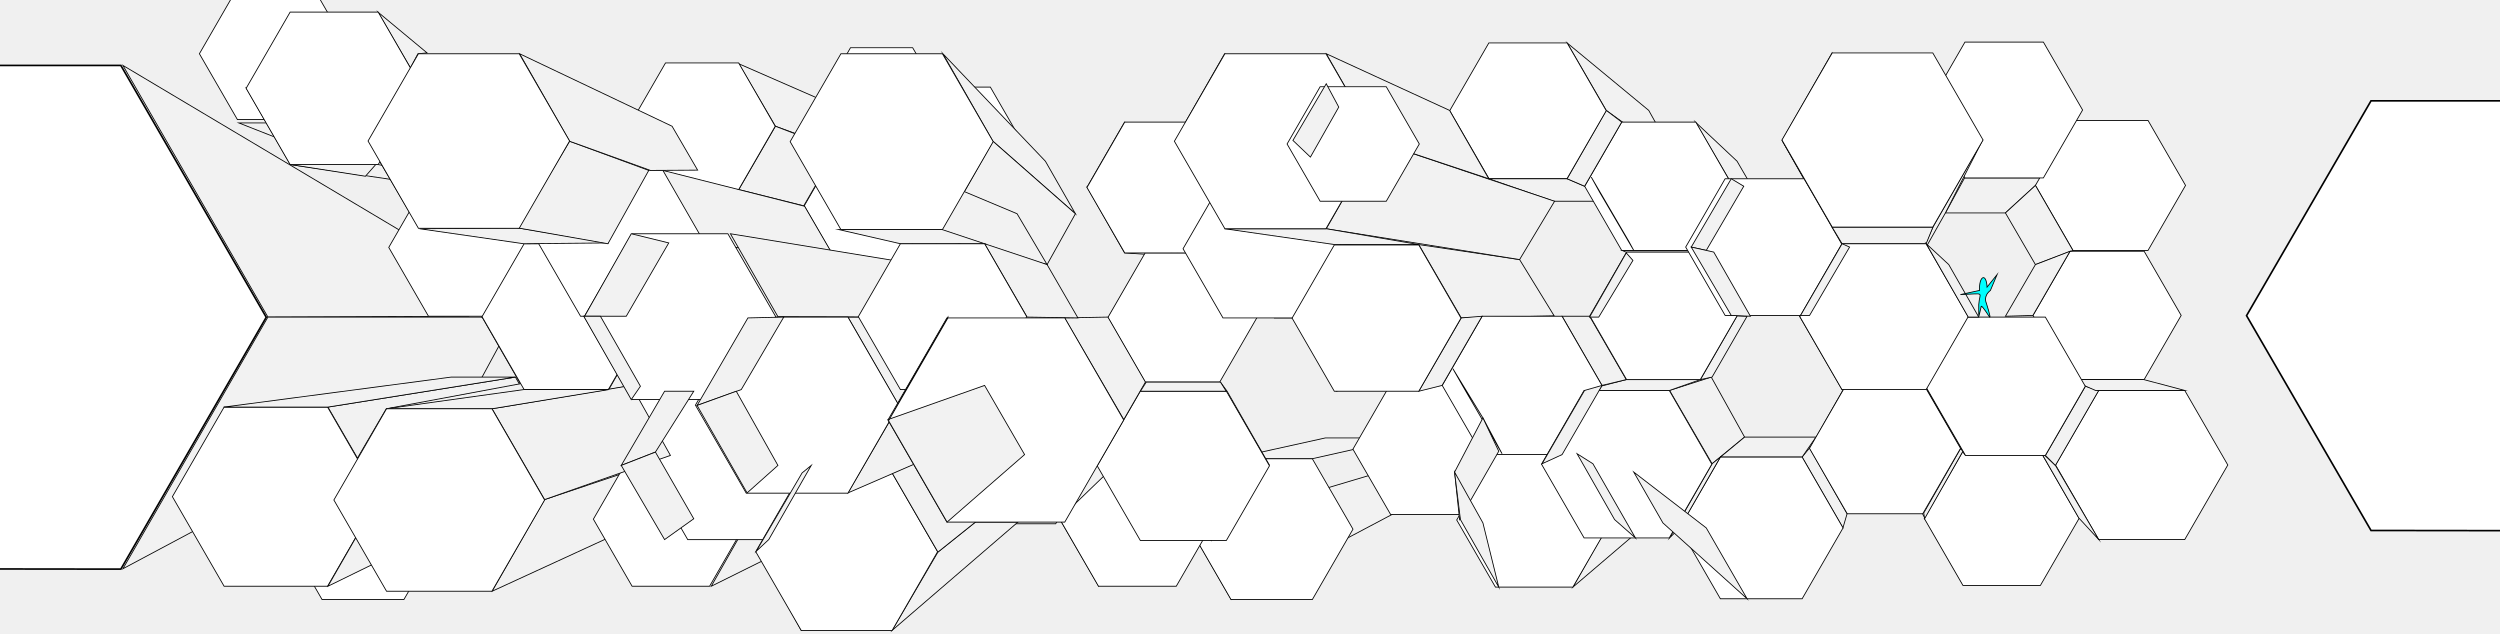
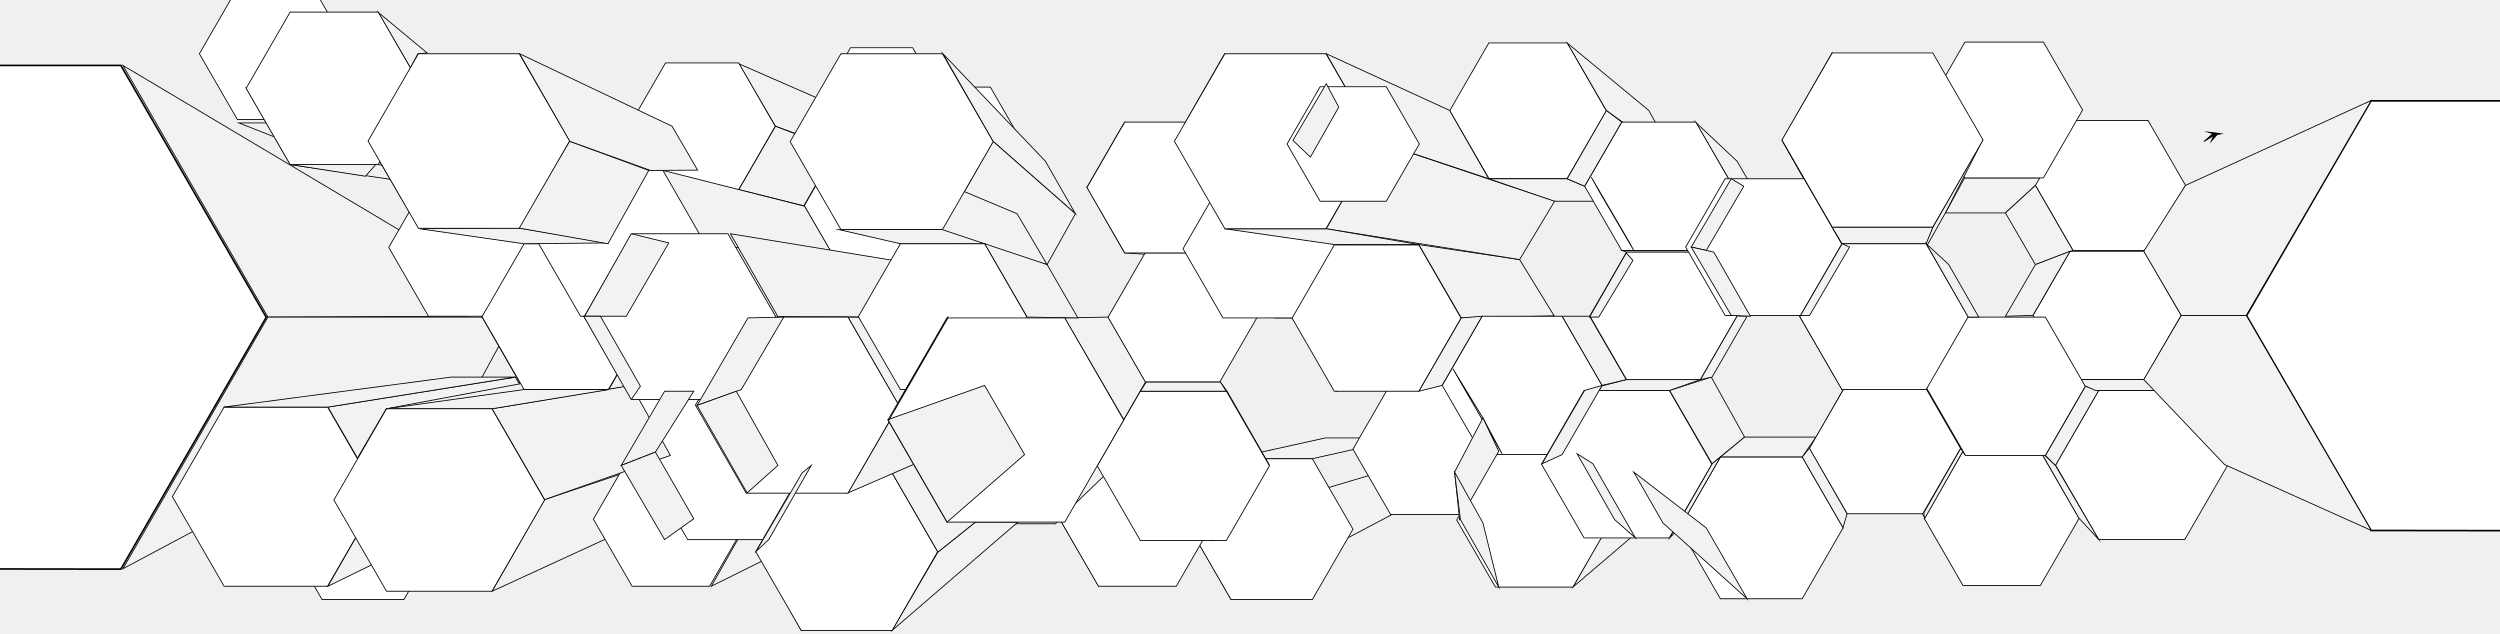
<svg xmlns="http://www.w3.org/2000/svg" width="3000" height="760" viewBox="0 0 3000 760">
  <defs>
    <style>
      .cls-1 {
        fill: #f2f2f2;
      }

      .cls-1, .cls-2, .cls-3, .cls-4 {
        stroke: #000;
        stroke-miterlimit: 10;
      }

      .cls-2, .cls-3 {
        fill: #fff;
      }

      .cls-3 {
        stroke-width: 2px;
-       }
- 
-       .cls-4 {
-         fill: aqua;
      }
    </style>
  </defs>
  <g id="_07stage" data-name="07stage">
    <polygon id="s41" class="cls-1" points="1367.5 240.5 1408.5 307.5 1349.5 303.5 1304.5 224.5 1367.5 240.5" />
    <polygon id="s88" class="cls-1" points="2406.5 255.5 2334.5 255.5 2357.5 213.5 2452.5 213.5 2406.5 255.5" />
    <polygon id="s40" class="cls-1" points="1330.5 380.5 1375.5 303.5 1434.5 310.5 1393.5 379.5 1330.5 380.5" />
    <polygon id="s52" class="cls-1" points="1368.5 240.5 1408.5 169.5 1349.5 146.5 1304.5 224.5 1368.5 240.5" />
    <polygon id="s60" class="cls-1" points="1671.5 460.5 1700.5 450.5 1654.5 525.5 1626.5 539.5 1671.5 460.5" />
    <polygon id="s62" class="cls-1" points="1428.5 634.5 1656.5 566.5 1681.5 611.5 1477.5 719.5 1428.5 634.5" />
    <polygon id="s59" class="cls-1" points="1552.5 381.5 1603.5 469.5 1667.5 450.5 1625.5 381.5 1552.5 381.5" />
    <polygon id="s61" class="cls-1" points="1590.5 525.5 1672.5 525.5 1623.5 539.5 1574.5 550.5 1477.5 550.5 1590.5 525.5" />
    <polygon id="s57" class="cls-1" points="1763.5 254.5 1796.5 192.5 1469.5 64.5 1409.5 169.5 1763.5 254.5" />
    <polygon id="s56" class="cls-1" points="1796.5 316.5 1763.5 254.5 1409.5 169.5 1469.5 274.5 1796.5 316.5" />
    <polygon id="s94" class="cls-1" points="2295.5 559.5 2330.5 620.5 2353.5 697.5 2307.5 617.5 2295.5 559.5" />
    <polygon id="_42" data-name="42" class="cls-2" points="2448.48 541.5 2355.52 541.5 2309.05 622 2355.52 702.5 2448.48 702.5 2494.95 622 2448.48 541.5" />
    <polygon id="_50" data-name="50" class="cls-2" points="2577.61 144.5 2487.54 144.5 2442.5 222.5 2487.54 300.51 2577.61 300.51 2622.64 222.5 2577.61 144.5" />
    <polygon id="_49" data-name="49" class="cls-2" points="2572.96 301.5 2484.04 301.5 2439.59 378.5 2484.04 455.5 2572.96 455.5 2617.41 378.5 2572.96 301.5" />
    <polygon id="_48" data-name="48" class="cls-2" points="2621.67 468.5 2518.33 468.5 2466.65 558 2518.33 647.5 2621.67 647.5 2673.35 558 2621.67 468.5" />
    <polygon id="_51" data-name="51" class="cls-2" points="2452.05 50.5 2357.95 50.5 2310.89 132 2357.95 213.5 2452.05 213.5 2499.11 132 2452.05 50.5" />
    <polygon id="s87" class="cls-1" points="2299.5 317.5 2334.5 255.5 2379.5 167.5 2319.5 272.5 2299.5 317.5" />
    <polygon id="s90" class="cls-1" points="2406.5 255.5 2442.5 222.5 2487.5 300.5 2442.5 317.5 2406.5 255.5" />
    <polygon id="s92" class="cls-1" points="2164.5 214.5 2138.5 168.5 2198.5 63.5 2212.5 126.5 2164.5 214.5" />
    <polygon id="s91" class="cls-1" points="2210.5 292.5 2198.5 272.5 2138.5 168.5 2165.5 215.5 2210.5 292.5" />
    <polygon id="s89" class="cls-1" points="2442.5 317.5 2484.04 301.5 2439.5 378.5 2406.5 379.5 2442.5 317.5" />
    <polygon id="s85" class="cls-1" points="2494.5 621.5 2518.5 647.5 2466.5 558.5 2448.5 541.5 2494.5 621.5" />
    <polygon id="s84" class="cls-1" points="2162.5 548.5 2171.5 537.5 2216.5 616.5 2211.5 633.5 2162.5 548.5" />
    <polygon id="s82" class="cls-1" points="2003.5 468.5 2053.5 452.5 2093.5 524.5 2054.5 556.5 2003.5 468.5" />
    <polygon id="s80" class="cls-1" points="2040.5 455.5 2084.5 379.04 2096.5 379.5 2054.5 452.5 2040.5 455.5" />
    <polygon id="s79" class="cls-1" points="1901.5 468.5 1951.5 455.5 2040.5 455.5 2003.5 468.5 1901.5 468.5" />
    <polygon id="s78" class="cls-1" points="1874.5 379.5 1907.5 379.5 1951.5 455.5 1922.34 462.5 1874.5 379.5" />
    <polygon id="s77" class="cls-1" points="1887.5 704.5 1976.5 628.5 2012.5 566.5 1933.5 623.5 1887.5 704.5" />
    <polygon id="s76" class="cls-1" points="2034.5 146.5 2084.5 193.5 2120.5 255.5 2079.5 223.5 2034.5 146.5" />
    <polygon id="s75" class="cls-1" points="1880.5 51.5 1978.5 132.5 2012.5 193.5 1927.5 132.5 1880.5 51.5" />
    <polygon id="s73" class="cls-1" points="1786.5 214.5 1864.5 241.5 1943.5 241.5 1880.5 214.5 1786.5 214.5" />
    <polygon id="s70" class="cls-1" points="1702.5 293.5 1823.5 311.5 1865 379.04 1753.5 381.5 1702.5 293.5" />
    <polygon id="s68" class="cls-1" points="1951.5 302.65 1946.5 300.52 2034.5 300.52 2040.5 302.65 1951.5 302.65" />
    <polygon id="s66" class="cls-1" points="2502.5 463.5 2518.5 468.5 2466.5 558.5 2454.5 546.5 2502.5 463.5" />
    <polygon id="s67" class="cls-1" points="2572.5 455.5 2621.5 468.5 2514.5 468.5 2484.5 455.5 2572.5 455.5" />
    <polygon id="s97" class="cls-1" points="2179.5 524.5 2171.5 538.5 2216.5 459.5 2221.5 452.5 2179.5 524.5" />
    <polygon id="s95" class="cls-1" points="2307.5 459.5 2312.5 466.5 2358.5 546.5 2352.5 538.5 2307.5 459.5" />
    <polygon id="s93" class="cls-1" points="2352.5 538.5 2355.5 541.5 2309.5 622.5 2308.5 615.5 2352.5 538.5" />
    <polygon id="s58" class="cls-1" points="1602.5 298.5 1580.5 293.5 1529.5 381.5 1554.5 381.5 1602.5 298.5" />
    <polygon id="s35" class="cls-1" points="1447.5 303.5 1410.5 298.5 1458.5 381.5 1494.5 380.5 1447.5 303.5" />
    <polygon id="s36" class="cls-1" points="1442.5 299.5 1485.5 225.5 1458.5 215.5 1410.5 298.5 1442.5 299.5" />
    <polygon id="s83" class="cls-1" points="2064.5 548.5 2093.5 524.5 2179.15 524.5 2162.5 548.5 2064.5 548.5" />
    <polygon id="_45" data-name="45" class="cls-2" points="2307.32 459.5 2216.68 459.5 2171.36 538 2216.68 616.5 2307.32 616.5 2352.64 538 2307.32 459.5" />
    <polygon id="_39" data-name="39" class="cls-2" points="2040.31 302.5 1951.93 302.5 1907.74 379.04 1951.93 455.58 2040.31 455.58 2084.5 379.04 2040.31 302.5" />
    <polygon id="_37" data-name="37" class="cls-2" points="2034.96 146.5 1946.04 146.5 1901.59 223.5 1946.04 300.5 2034.96 300.5 2079.41 223.5 2034.96 146.5" />
    <polygon id="_36" data-name="36" class="cls-2" points="2164.84 214.5 2070.16 214.5 2022.82 296.5 2070.16 378.5 2164.84 378.5 2212.18 296.5 2164.84 214.5" />
    <polygon id="s86" class="cls-1" points="2210.5 292.5 2198.5 272.5 2319.5 272.5 2311.36 292.5 2210.5 292.5" />
    <polygon id="_44" data-name="44" class="cls-2" points="2319.33 63.5 2198.67 63.5 2138.33 168 2198.67 272.5 2319.33 272.5 2379.67 168 2319.33 63.5" />
    <polygon id="_43" data-name="43" class="cls-2" points="2454.42 380.5 2358.58 380.5 2310.66 463.5 2358.58 546.5 2454.42 546.5 2502.34 463.5 2454.42 380.5" />
    <polygon id="s96" class="cls-1" points="2210.5 467.5 2221.5 452.5 2181.5 379.04 2159.5 379.5 2210.5 467.5" />
    <polygon id="_46" data-name="46" class="cls-2" points="2311.36 292.5 2210.33 292.5 2159.81 380 2210.33 467.5 2311.36 467.5 2361.88 380 2311.36 292.5" />
    <polygon id="_47" data-name="47" class="cls-2" points="2162.57 548.5 2064.43 548.5 2015.35 633.5 2064.43 718.5 2162.57 718.5 2211.65 633.5 2162.57 548.5" />
    <polygon id="s81" class="cls-1" points="2003.5 645.5 2015.5 633.5 2064.43 548.5 2054.5 556.5 2003.5 645.5" />
    <polygon id="_26" data-name="26" class="cls-2" points="1463.67 303.5 1374.18 303.5 1329.43 381 1374.18 458.5 1463.67 458.5 1508.41 381 1463.67 303.5" />
    <polygon id="_27" data-name="27" class="cls-2" points="1440.32 146.5 1349.68 146.5 1304.36 225 1349.68 303.5 1440.32 303.5 1485.64 225 1440.32 146.5" />
    <polygon id="_28" data-name="28" class="cls-2" points="1563.42 215.5 1467.58 215.5 1419.66 298.5 1467.58 381.5 1563.42 381.5 1611.34 298.5 1563.42 215.5" />
    <polygon id="_33" data-name="33" class="cls-2" points="1759.42 460.56 1668.81 460.56 1623.5 539.03 1668.81 617.5 1759.42 617.5 1804.72 539.03 1759.42 460.56" />
    <polygon id="_32" data-name="32" class="cls-2" points="1887.48 543.5 1794.52 543.5 1748.05 624 1794.52 704.5 1887.48 704.5 1933.95 624 1887.48 543.5" />
    <polygon id="_41" data-name="41" class="cls-2" points="1874.42 379.5 1778.58 379.5 1730.66 462.5 1778.58 545.5 1874.42 545.5 1922.34 462.5 1874.42 379.5" />
    <polygon id="s74" class="cls-1" points="1880.5 214.5 1901.5 223.5 1946.04 146.5 1927.5 132.5 1880.5 214.5" />
    <polygon id="_38" data-name="38" class="cls-2" points="1880.54 51.5 1786.62 51.5 1739.66 132.84 1786.62 214.17 1880.54 214.17 1927.5 132.84 1880.54 51.5" />
    <polygon id="_40" data-name="40" class="cls-2" points="2003.1 468.5 1900.9 468.5 1849.81 557 1900.9 645.5 2003.1 645.5 2054.19 557 2003.1 468.5" />
    <polygon id="s71" class="cls-1" points="1702.5 469.5 1730.5 462.5 1778.5 379.5 1753.5 381.5 1702.5 469.5" />
    <polygon id="s69" class="cls-1" points="1651.5 169.5 1865.5 241.5 1823.5 311.5 1591.5 274.5 1651.5 169.5" />
    <polygon id="_35" data-name="35" class="cls-2" points="1702.52 293.96 1601.17 293.96 1550.5 381.73 1601.17 469.5 1702.52 469.5 1753.19 381.73 1702.52 293.96" />
    <polygon id="_34" data-name="34" class="cls-2" points="1574.79 550.5 1477.21 550.5 1428.43 635 1477.21 719.5 1574.79 719.5 1623.57 635 1574.79 550.5" />
    <polygon id="s55" class="cls-1" points="1702.5 293.5 1591.5 274.5 1469.5 274.5 1601.5 293.5 1702.5 293.5" />
    <polygon id="s72" class="cls-1" points="1591.5 64.5 1739.5 132.5 1786.5 214.5 1651.5 169.5 1591.5 64.5" />
    <polygon id="_31" data-name="31" class="cls-2" points="1591.12 64.5 1469.88 64.5 1409.26 169.5 1469.88 274.5 1591.12 274.5 1651.74 169.5 1591.12 64.5" />
    <polygon id="s110" class="cls-1" points="1035.5 193.5 1100.5 194.5 1101.5 186.5 1028.5 187.5 1035.5 193.5" />
    <polygon id="s1" class="cls-1" points="286.5 147.5 378.5 147.5 451.5 181.5 375.5 182.5 286.5 147.5" />
    <polygon id="_2" data-name="2" class="cls-2" points="376.11 -14.5 284.89 -14.5 239.28 64.5 284.89 143.5 376.11 143.5 421.72 64.5 376.11 -14.5" />
    <polygon id="s33" class="cls-1" points="147.5 78.5 321.5 380.5 562.5 379.5 513.5 296.5 147.5 78.5" />
    <polygon id="s32" class="cls-1" points="147.5 682.5 578.5 452.5 617.5 380.5 321.5 380.5 147.5 682.5" />
    <polygon id="s3" class="cls-1" points="393.5 488.5 455.5 595.5 659.5 525.5 618.5 452.5 393.5 488.5" />
    <polygon id="s20" class="cls-1" points="1019.5 170.5 1220.5 256.5 1253.5 193.5 1080.5 64.5 1019.5 170.5" />
    <polygon id="s23" class="cls-1" points="1222.5 379.5 1257.5 442.5 1150.5 467.5 1099.5 380.5 1222.5 379.5" />
    <polygon id="s50" class="cls-1" points="1017.5 380.5 1099.5 380.5 1150.5 467.5 1078.5 486.5 1017.5 380.5" />
    <polygon id="s19" class="cls-1" points="470.5 215.5 560.5 215.5 453.5 197.5 348.5 197.5 470.5 215.5" />
    <polygon id="s18" class="cls-1" points="441.5 169.5 578.5 206.5 628.5 292.5 502.5 273.5 441.5 169.5" />
    <polygon id="s17" class="cls-1" points="695.5 379.5 578.5 380.5 628.5 292.5 730.5 319.5 695.5 379.5" />
    <polygon id="s16" class="cls-1" points="695.5 379.5 731.5 440.5 628.5 467.5 578.5 380.5 695.5 379.5" />
    <polygon id="s15" class="cls-1" points="744.5 524.5 659.5 524.5 590.5 549.5 685.5 549.5 744.5 524.5" />
    <polygon id="s14" class="cls-1" points="463.5 490.5 731.5 440.5 699.5 504.5 400.5 598.5 463.5 490.5" />
    <polygon id="s9" class="cls-1" points="1108.5 194.5 1068.5 173.5 1108.5 104.5 1144.5 131.5 1108.5 194.5" />
    <polygon id="s8" class="cls-1" points="1108.5 194.5 1144.5 256.5 1108.5 242.5 1068.5 173.5 1108.5 194.5" />
    <polygon id="s7" class="cls-1" points="1144.5 256.5 1220.5 256.5 1188.5 242.5 1108.5 242.5 1144.5 256.5" />
    <polygon id="_9" data-name="9" class="cls-2" points="1095.2 57.28 1020.59 57.28 983.29 121.89 1020.59 186.5 1095.2 186.5 1132.5 121.89 1095.2 57.28" />
    <polygon id="s48" class="cls-1" points="1108.5 317.5 1081.5 314.5 1120.5 246.5 1144.5 256.5 1108.5 317.5" />
    <polygon id="s54" class="cls-1" points="886.5 76.5 989.5 121.5 1026.5 186.5 930.5 151.5 886.5 76.5" />
    <polygon id="_10" data-name="10" class="cls-2" points="1081.97 179.5 1004.03 179.5 965.06 247 1004.03 314.5 1081.97 314.5 1120.94 247 1081.97 179.5" />
    <polygon id="_5" data-name="5" class="cls-2" points="484.65 549.5 386.5 549.5 337.43 634.5 386.5 719.5 484.65 719.5 533.73 634.5 484.65 549.5" />
    <polygon id="s43" class="cls-1" points="590.5 709.5 777.5 623.5 823.5 542.5 653.5 599.5 590.5 709.5" />
    <polygon id="s53" class="cls-1" points="853.5 703.5 899.5 622.5 1037.5 567.5 1004.5 628.5 853.5 703.5" />
    <polygon id="_14" data-name="14" class="cls-2" points="851.5 542.5 758.52 542.5 712.05 623 758.52 703.5 851.48 703.5 897.95 623 851.5 542.5" />
    <polygon id="_13" data-name="13" class="cls-2" points="804.44 379.5 708.02 379.5 659.82 463 708.02 546.5 804.44 546.5 852.65 463 804.44 379.5" />
    <polygon id="s29" class="cls-1" points="1329 567.5 1271.5 622.5 1318.5 703.5 1363.5 628.5 1329 567.5" />
    <polygon id="_23" data-name="23" class="cls-2" points="1411.51 541.83 1318.17 541.83 1271.5 622.66 1318.17 703.5 1411.51 703.5 1458.18 622.66 1411.51 541.83" />
    <polygon id="s27" class="cls-1" points="1364.5 503.5 1434.5 504.5 1409.5 541.5 1318.5 541.5 1364.5 503.5" />
    <polygon id="s28" class="cls-1" points="1328.5 567.5 1364.5 503.5 1318.5 541.5 1271.5 622.5 1328.5 567.5" />
    <polygon id="_19" data-name="19" class="cls-2" points="1266.86 462.96 1171.29 462.96 1123.5 545.73 1171.29 628.5 1266.86 628.5 1314.65 545.73 1266.86 462.96" />
    <polygon id="s26" class="cls-1" points="961.5 756.5 1147.5 628.5 1109.5 567.5 909.5 661.5 961.5 756.5" />
    <polygon id="_15" data-name="15" class="cls-2" points="928.1 469.5 825.29 469.5 773.89 558.53 825.29 647.57 928.1 647.57 979.5 558.53 928.1 469.5" />
    <polygon id="s42" class="cls-1" points="886.5 227.5 964.5 247 1003.5 179.5 930.5 151.5 886.5 227.5" />
    <polygon id="_8" data-name="8" class="cls-2" points="886.38 75.5 798.62 75.5 754.74 151.5 798.62 227.5 886.38 227.5 930.26 151.5 886.38 75.5" />
    <polygon id="s2" class="cls-1" points="348.5 197.5 295.5 105.5 453.5 194.5 438.5 211.5 348.5 197.5" />
    <polygon id="_6" data-name="6" class="cls-2" points="609.57 214.29 514.19 214.29 466.5 296.9 514.19 379.5 609.57 379.5 657.26 296.9 609.57 214.29" />
    <polygon id="s45" class="cls-1" points="730.5 467.5 757.5 462.5 804.5 380.5 780.5 380 730.5 467.5" />
    <polygon id="_12" data-name="12" class="cls-2" points="729.98 292.5 628.95 292.5 578.43 380 628.95 467.5 729.98 467.5 780.5 380 729.98 292.5" />
    <polygon id="_11" data-name="11" class="cls-2" points="797.88 204.16 696.66 204.16 646.04 291.83 696.66 379.5 797.88 379.5 848.5 291.83 797.88 204.16" />
    <polygon id="s100" class="cls-1" points="795.5 204.5 845.5 291.5 1004.5 314.5 965.5 247.5 795.5 204.5" />
    <polygon id="s49" class="cls-1" points="876.5 280.5 1108.5 318.5 1144.5 380.51 933.5 380 876.5 280.5" />
    <polygon id="s4" class="cls-1" points="628.5 292.5 503.5 274.5 621.5 273.5 730.5 291.5 628.5 292.5" />
    <polygon id="_17" data-name="17" class="cls-2" points="1188.41 104.5 1108.74 104.5 1068.9 173.5 1108.74 242.5 1188.41 242.5 1228.25 173.5 1188.41 104.5" />
    <polygon id="s34" class="cls-1" points="453.5 14.5 512.5 63.5 501.5 64.5 492.5 81.5 453.5 14.5" />
    <polygon id="_3" data-name="3" class="cls-2" points="393.06 488.5 268.94 488.5 206.87 596 268.94 703.5 393.06 703.5 455.13 596 393.06 488.5" />
    <polygon id="_4" data-name="4" class="cls-2" points="453.83 14.5 348.17 14.5 295.35 106 348.17 197.5 453.83 197.5 506.65 106 453.83 14.5" />
    <polygon id="s107" class="cls-1" points="1131.5 64.5 1254.5 193.5 1290.5 256.5 1191.5 169.5 1131.5 64.5" />
    <polygon id="s106" class="cls-1" points="1131.5 275.5 1191.5 169.5 1290.5 256.5 1256.5 317.5 1181.57 292.32 1131.5 275.5" />
    <polygon id="s65" class="cls-1" points="967.5 558.5 1072.74 558.5 1065.5 567.5 956.5 567.5 967.5 558.5" />
    <polygon id="s21" class="cls-1" points="1220.5 256.5 1256.5 317.5 1076.5 275.5 1015.5 170.5 1220.5 256.5" />
    <polygon id="s30" class="cls-1" points="1080.5 292.5 1181.5 292.5 1130.5 275.5 1006.5 275.5 1080.5 292.5" />
    <polygon id="s22" class="cls-1" points="1256.5 317.5 1222.5 379.5 1099.5 380.5 1150.5 292.5 1256.5 317.5" />
    <polygon id="_24" data-name="24" class="cls-2" points="1130.91 64.5 1009.09 64.5 948.18 170 1009.09 275.5 1130.91 275.5 1191.82 170 1130.91 64.5" />
    <polygon id="s102" class="cls-1" points="1070.5 756.5 1221.5 626.5 1170.5 626.5 1125.5 662.5 1070.5 756.5" />
    <polygon id="_21" data-name="21" class="cls-2" points="1070.56 567.5 961.44 567.5 906.88 662 961.44 756.5 1070.56 756.5 1125.12 662 1070.56 567.5" />
    <polygon id="s64" class="cls-1" points="1125.5 662.5 1070.5 567.5 1122.5 545.5 1170.5 626.5 1125.5 662.5" />
    <polygon id="s47" class="cls-1" points="621.5 273.5 683.5 169.5 778.5 204.5 729.5 292.5 621.5 273.5" />
    <polygon id="s46" class="cls-1" points="623.5 64.5 683.5 169.5 780.5 204.5 837.15 204.16 806.5 151.5 623.5 64.5" />
    <polygon id="s44" class="cls-1" points="653.5 599.5 804.5 546.5 757.5 462.5 590.5 490.5 653.5 599.5" />
    <polygon id="s5" class="cls-1" points="730.5 467.5 590.5 490.5 463.5 490.5 628.5 467.5 730.5 467.5" />
    <polygon id="s37" class="cls-1" points="1453.5 648.5 1458.5 622.5 1411.5 541.5 1400.5 558.5 1453.5 648.5" />
    <polygon id="s108" class="cls-1" points="1523.5 558.5 1504.5 527.5 1464.5 458.5 1472.5 469.5 1523.5 558.5" />
    <polygon id="_29" data-name="29" class="cls-2" points="1471.67 469.5 1368.33 469.5 1316.65 559 1368.33 648.5 1471.67 648.5 1523.35 559 1471.67 469.5" />
    <polygon id="s104" class="cls-1" points="1348.5 503.5 1374.5 458.5 1329.5 380.5 1277.5 381.5 1348.5 503.5" />
    <polygon id="_7" data-name="7" class="cls-2" points="623.04 64.5 502.11 64.5 441.65 169.22 502.11 273.95 623.04 273.95 683.5 169.22 623.04 64.5" />
    <polygon id="s105" class="cls-1" points="1256.5 317.5 1293.5 381.5 1232.5 380.5 1181.5 292.5 1256.5 317.5" />
    <polygon id="_22" data-name="22" class="cls-2" points="1181.52 292.5 1080.48 292.5 1029.96 380 1080.48 467.5 1181.52 467.5 1232.04 380 1181.52 292.5" />
    <polygon id="s103" class="cls-1" points="1368.5 469.5 1471.5 469.5 1464.5 458.5 1375.5 458.5 1368.5 469.5" />
    <polygon id="s101" class="cls-1" points="1017.5 591.5 1123.5 545.5 1170.5 462.5 1078.5 486.5 1017.5 591.5" />
    <polygon id="s99" class="cls-1" points="590.5 549.5 455.5 595.5 393.5 703.5 534.5 634.5 590.5 549.5" />
    <polygon id="_18" data-name="18" class="cls-2" points="590.3 490.5 463.86 490.5 400.64 600 463.86 709.5 590.3 709.5 653.52 600 590.3 490.5" />
    <polygon id="_20" data-name="20" class="cls-2" points="1017.5 380.51 895.5 380.51 834.5 486.17 895.5 591.82 1017.5 591.82 1078.5 486.17 1017.5 380.51" />
    <polygon id="_30" data-name="30" class="cls-2" points="1277.72 381.5 1136.28 381.5 1065.55 504 1136.28 626.5 1277.72 626.5 1348.45 504 1277.72 381.5" />
    <polygon id="s98" class="cls-1" points="268.5 488.5 541.5 452.5 618.5 452.5 393.5 488.5 268.5 488.5" />
    <polygon id="_16" data-name="16" class="cls-2" points="873.45 280.5 758.55 280.5 701.11 380 758.55 479.5 873.45 479.5 930.89 380 873.45 280.5" />
    <polygon id="s11" class="cls-1" points="832.5 469.5 797.5 469.5 745.5 558.5 786.5 542.5 832.5 469.5" />
    <polygon id="s10" class="cls-1" points="797.5 647.5 832.5 622.5 786.5 542.5 745.5 558.5 797.5 647.5" />
    <polygon id="s6" class="cls-1" points="802.5 291.5 757.5 280.5 701.5 379.5 751.5 379.5 802.5 291.5" />
    <polygon id="s12" class="cls-1" points="720.5 379.5 700.5 379.5 757.5 479.5 768.5 463.5 720.5 379.5" />
    <polygon id="s25" class="cls-1" points="940.5 380.5 889.5 467.5 836.5 486.5 897.5 381.5 940.5 380.5" />
    <polygon id="s24" class="cls-1" points="883.5 469.5 933.5 558.5 896.5 591.5 836.5 486.5 883.5 469.5" />
    <polygon id="s31" class="cls-1" points="973.5 558.5 962.5 567.5 907.5 661.5 922.5 647.5 973.5 558.5" />
    <polygon id="s38" class="cls-1" points="1181.5 462.5 1229.5 545.5 1136.5 626.5 1065.5 503.5 1181.5 462.5" />
    <polygon id="_25" data-name="25" class="cls-2" points="1663.51 104.08 1584.17 104.08 1544.5 172.79 1584.17 241.5 1663.51 241.5 1703.17 172.79 1663.51 104.08" />
    <polygon id="s63" class="cls-1" points="1572.5 188.5 1606.5 128.5 1591.5 100.5 1551.5 168.5 1572.5 188.5" />
    <polygon id="_1" data-name="1" class="cls-3" points="319.5 380.72 145.01 682.95 -204.5 682.5 -379.5 380.5 -204.5 78.5 145.01 78.5 319.5 380.72" />
    <polygon id="xx05" class="cls-1" points="1850.5 556.5 1874.5 545.5 1922.5 462.5 1901.5 468.5 1850.5 556.5" />
    <polygon id="xx01" class="cls-1" points="2311.5 292.5 2338.5 317.5 2374.5 380.5 2361.88 380.5 2311.5 292.5" />
    <polygon id="xx02" class="cls-1" points="2210.5 292.5 2219.5 296.5 2171.5 378.5 2160.68 378.5 2210.5 292.5" />
    <polygon id="xx03" class="cls-1" points="2029.5 296.5 2047.5 300.5 2092.5 223.5 2077.5 214.5 2029.5 296.5" />
    <polygon id="xx04" class="cls-1" points="2056.5 302.5 2029.5 296.5 2077.5 378.5 2100.5 379.5 2056.5 302.5" />
    <polygon id="xxx07" class="cls-1" points="1919.5 230.5 1909.5 212.5 1954.5 289.5 1960.5 300.5 1919.5 230.5" />
    <polygon id="xxx06" class="cls-1" points="1918.5 380.5 1907.5 380.5 1951.5 303.5 1959.5 312.5 1918.5 380.5" />
    <polygon id="s51" class="cls-1" points="1137.5 381.5 1066.5 504.5 1086.5 468.5 1137.5 380.5 1137.5 381.5" />
    <polygon id="yy1" class="cls-1" points="1743.5 442.5 1779.5 501.5 1802.5 544.5 1755 462.67 1743.5 442.5" />
    <polygon id="yy2" class="cls-1" points="1751.5 623.5 1745.5 566.5 1779.5 501.5 1798.5 541.5 1751.5 623.5" />
    <polygon id="yy3" class="cls-1" points="1798.5 704.5 1779.5 627.5 1745.5 566.5 1752.5 623.5 1798.5 704.5" />
    <polygon id="yy4" class="cls-1" points="1892.5 544.5 1911.5 556.5 1962.5 645.5 1937.5 623.5 1892.5 544.5" />
    <polygon id="yy5" class="cls-1" points="1960.5 566.5 1995.5 627.5 2096.5 718.5 2047.5 633.5 1960.5 566.5" />
    <polygon id="c1" class="cls-3" points="3292.5 378.97 3143.56 636.95 2845.22 636.57 2695.84 378.78 2845.22 121 3143.56 121 3292.5 378.97" />
-     <path id="bee" class="cls-4" d="M2384.5,344.5l12-15-8,19c-9,7-5,15-5,15,0,.25,6.22,18.89,4,17,0,0-9-14.15-10-13,0,0-3.27,14.68-3,12v-14c1-16,9-13-22-12l23-5C2374.5,331.5,2383.5,326.5,2384.5,344.5Z" />
+     <polygon id="bee2" class="cls-4" points="2644.58 169.9 2656.5 162.5 2653.5 169.5 2660.5 161.5 2665.5 160.5 2658.5 159.5 2649.5 158.5 2655.5 160.5 2644.58 169.9" />
+     <polygon id="k01" class="cls-1" points="2617.5 378.5 2695.5 378.5 2845.5 120.5 2622.5 222.5 2572.5 301.5 2617.5 378.5" />
+     <polygon id="k02" class="cls-1" points="2572.5 455.5 2669.5 557.5 2845.5 636.5 2695.5 378.5 2617.5 378.5 2572.5 455.5" />
  </g>
</svg>
